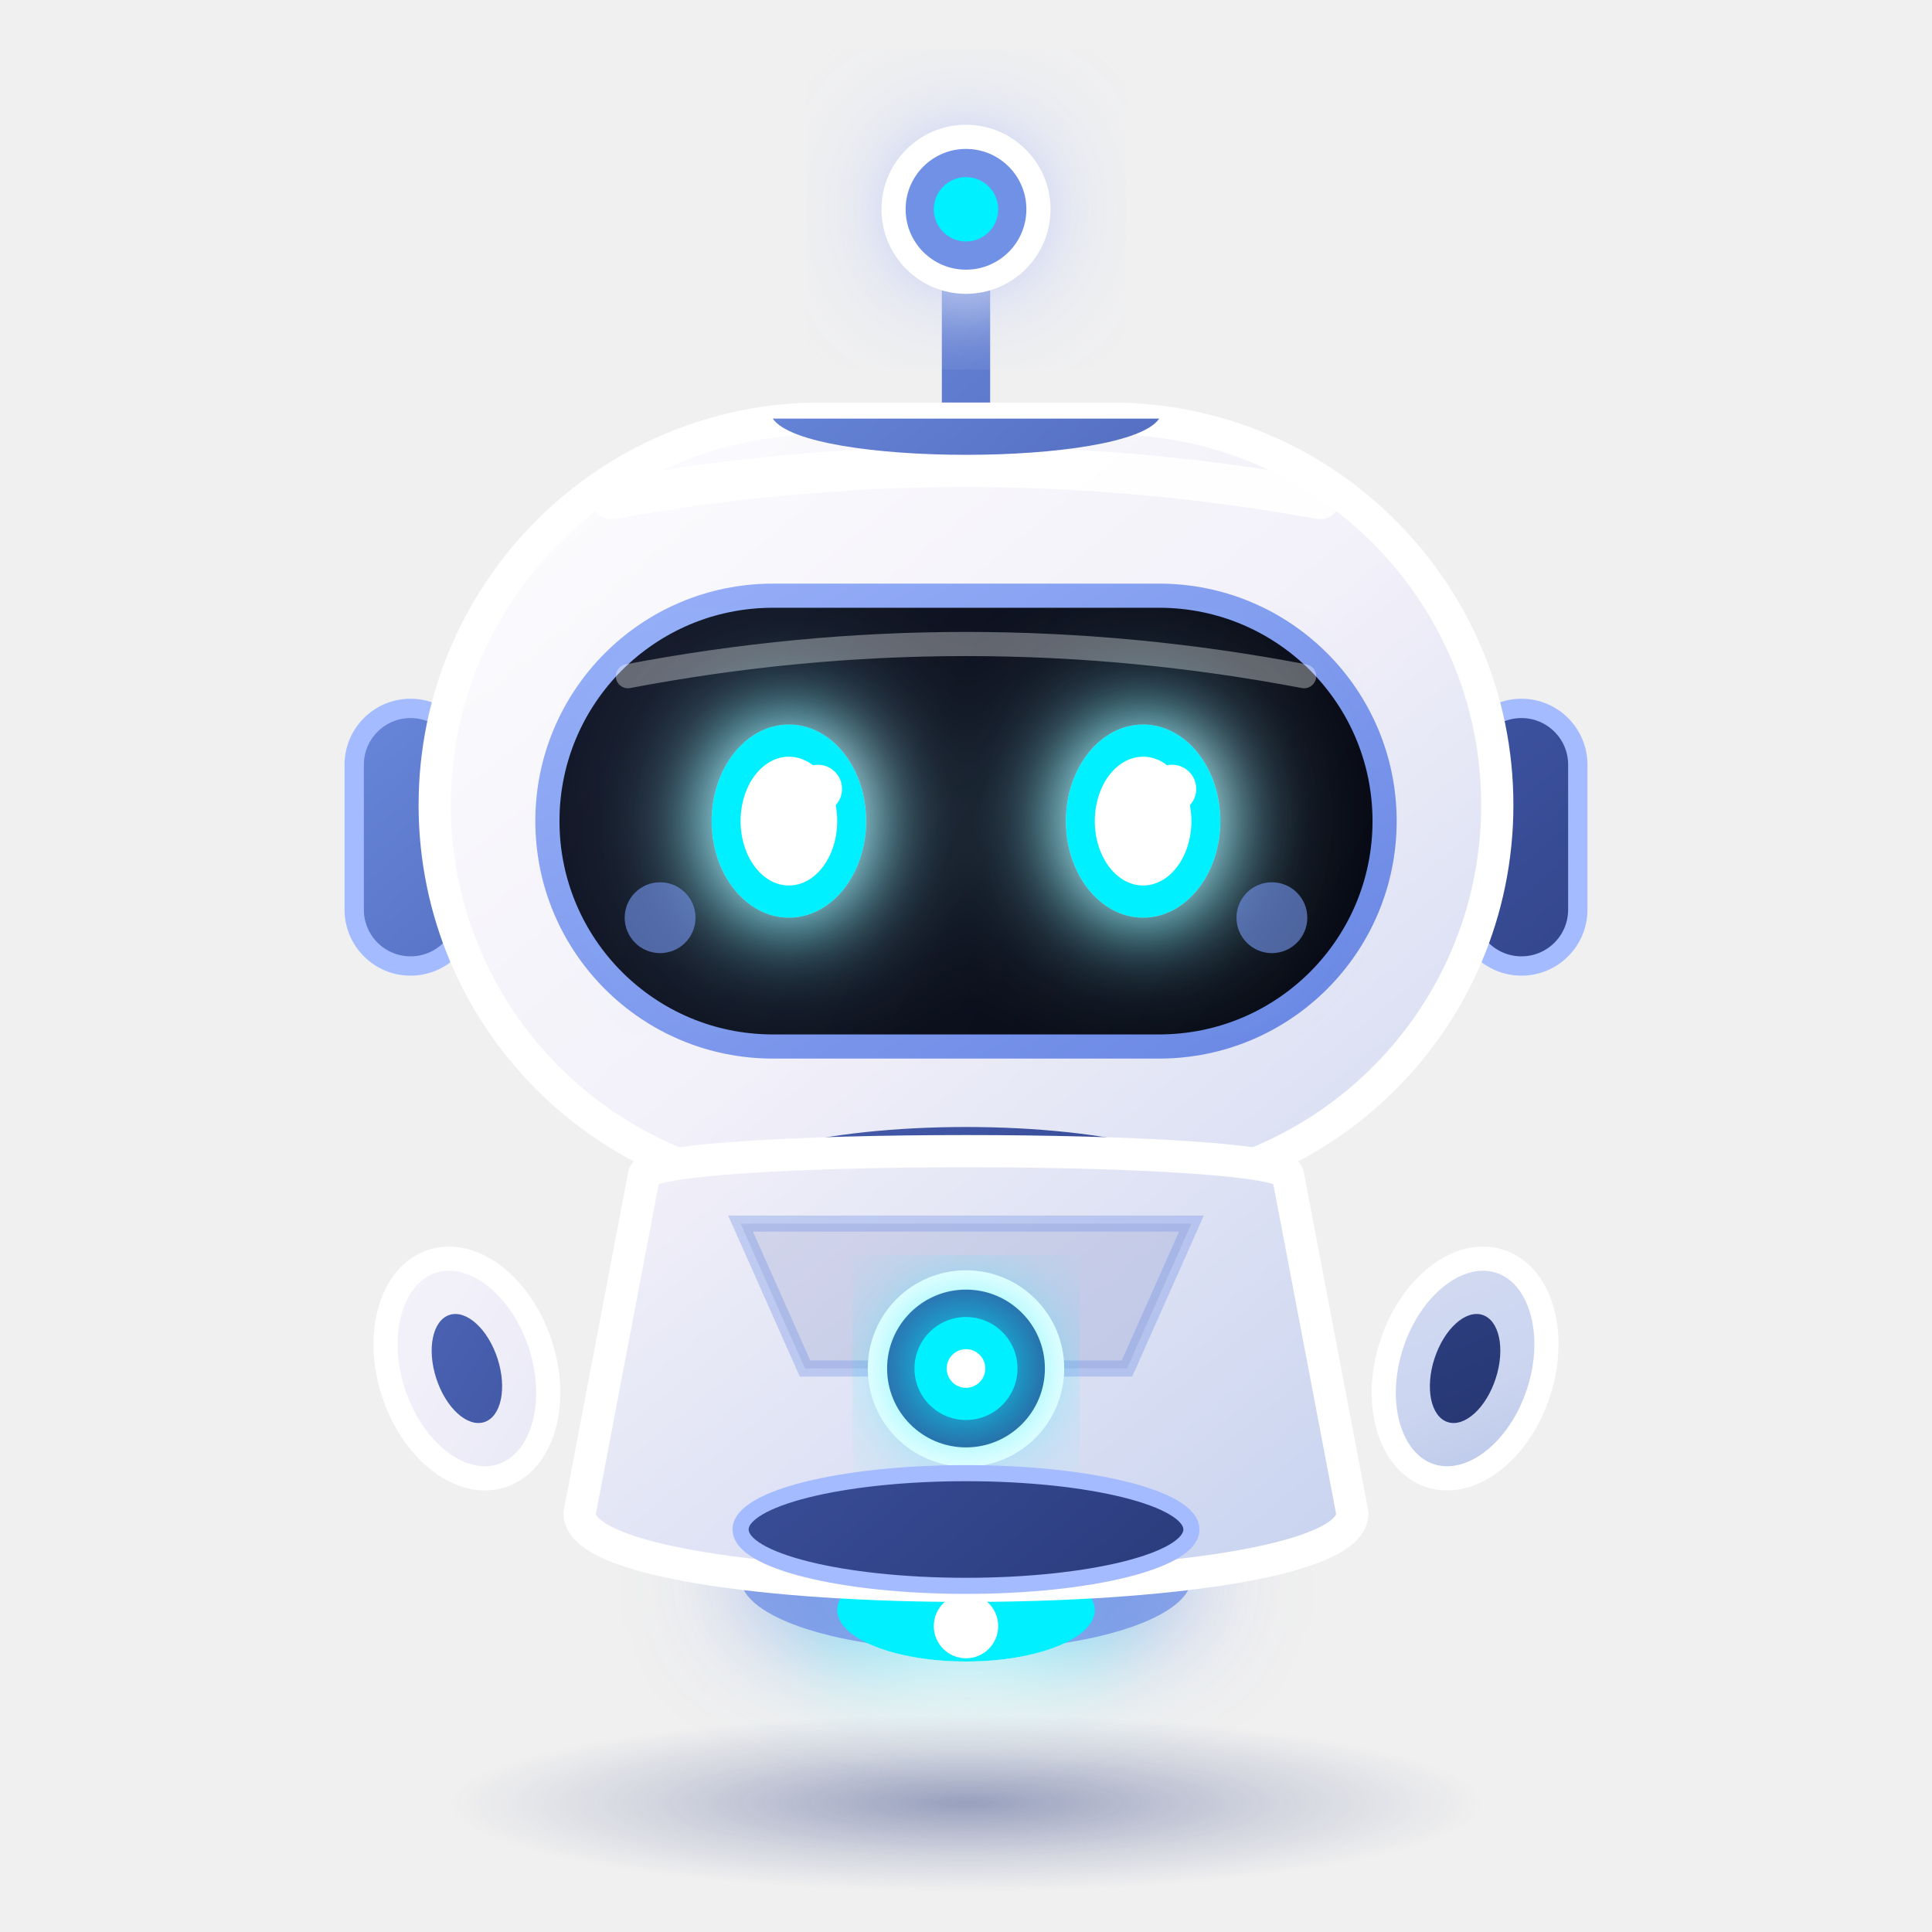
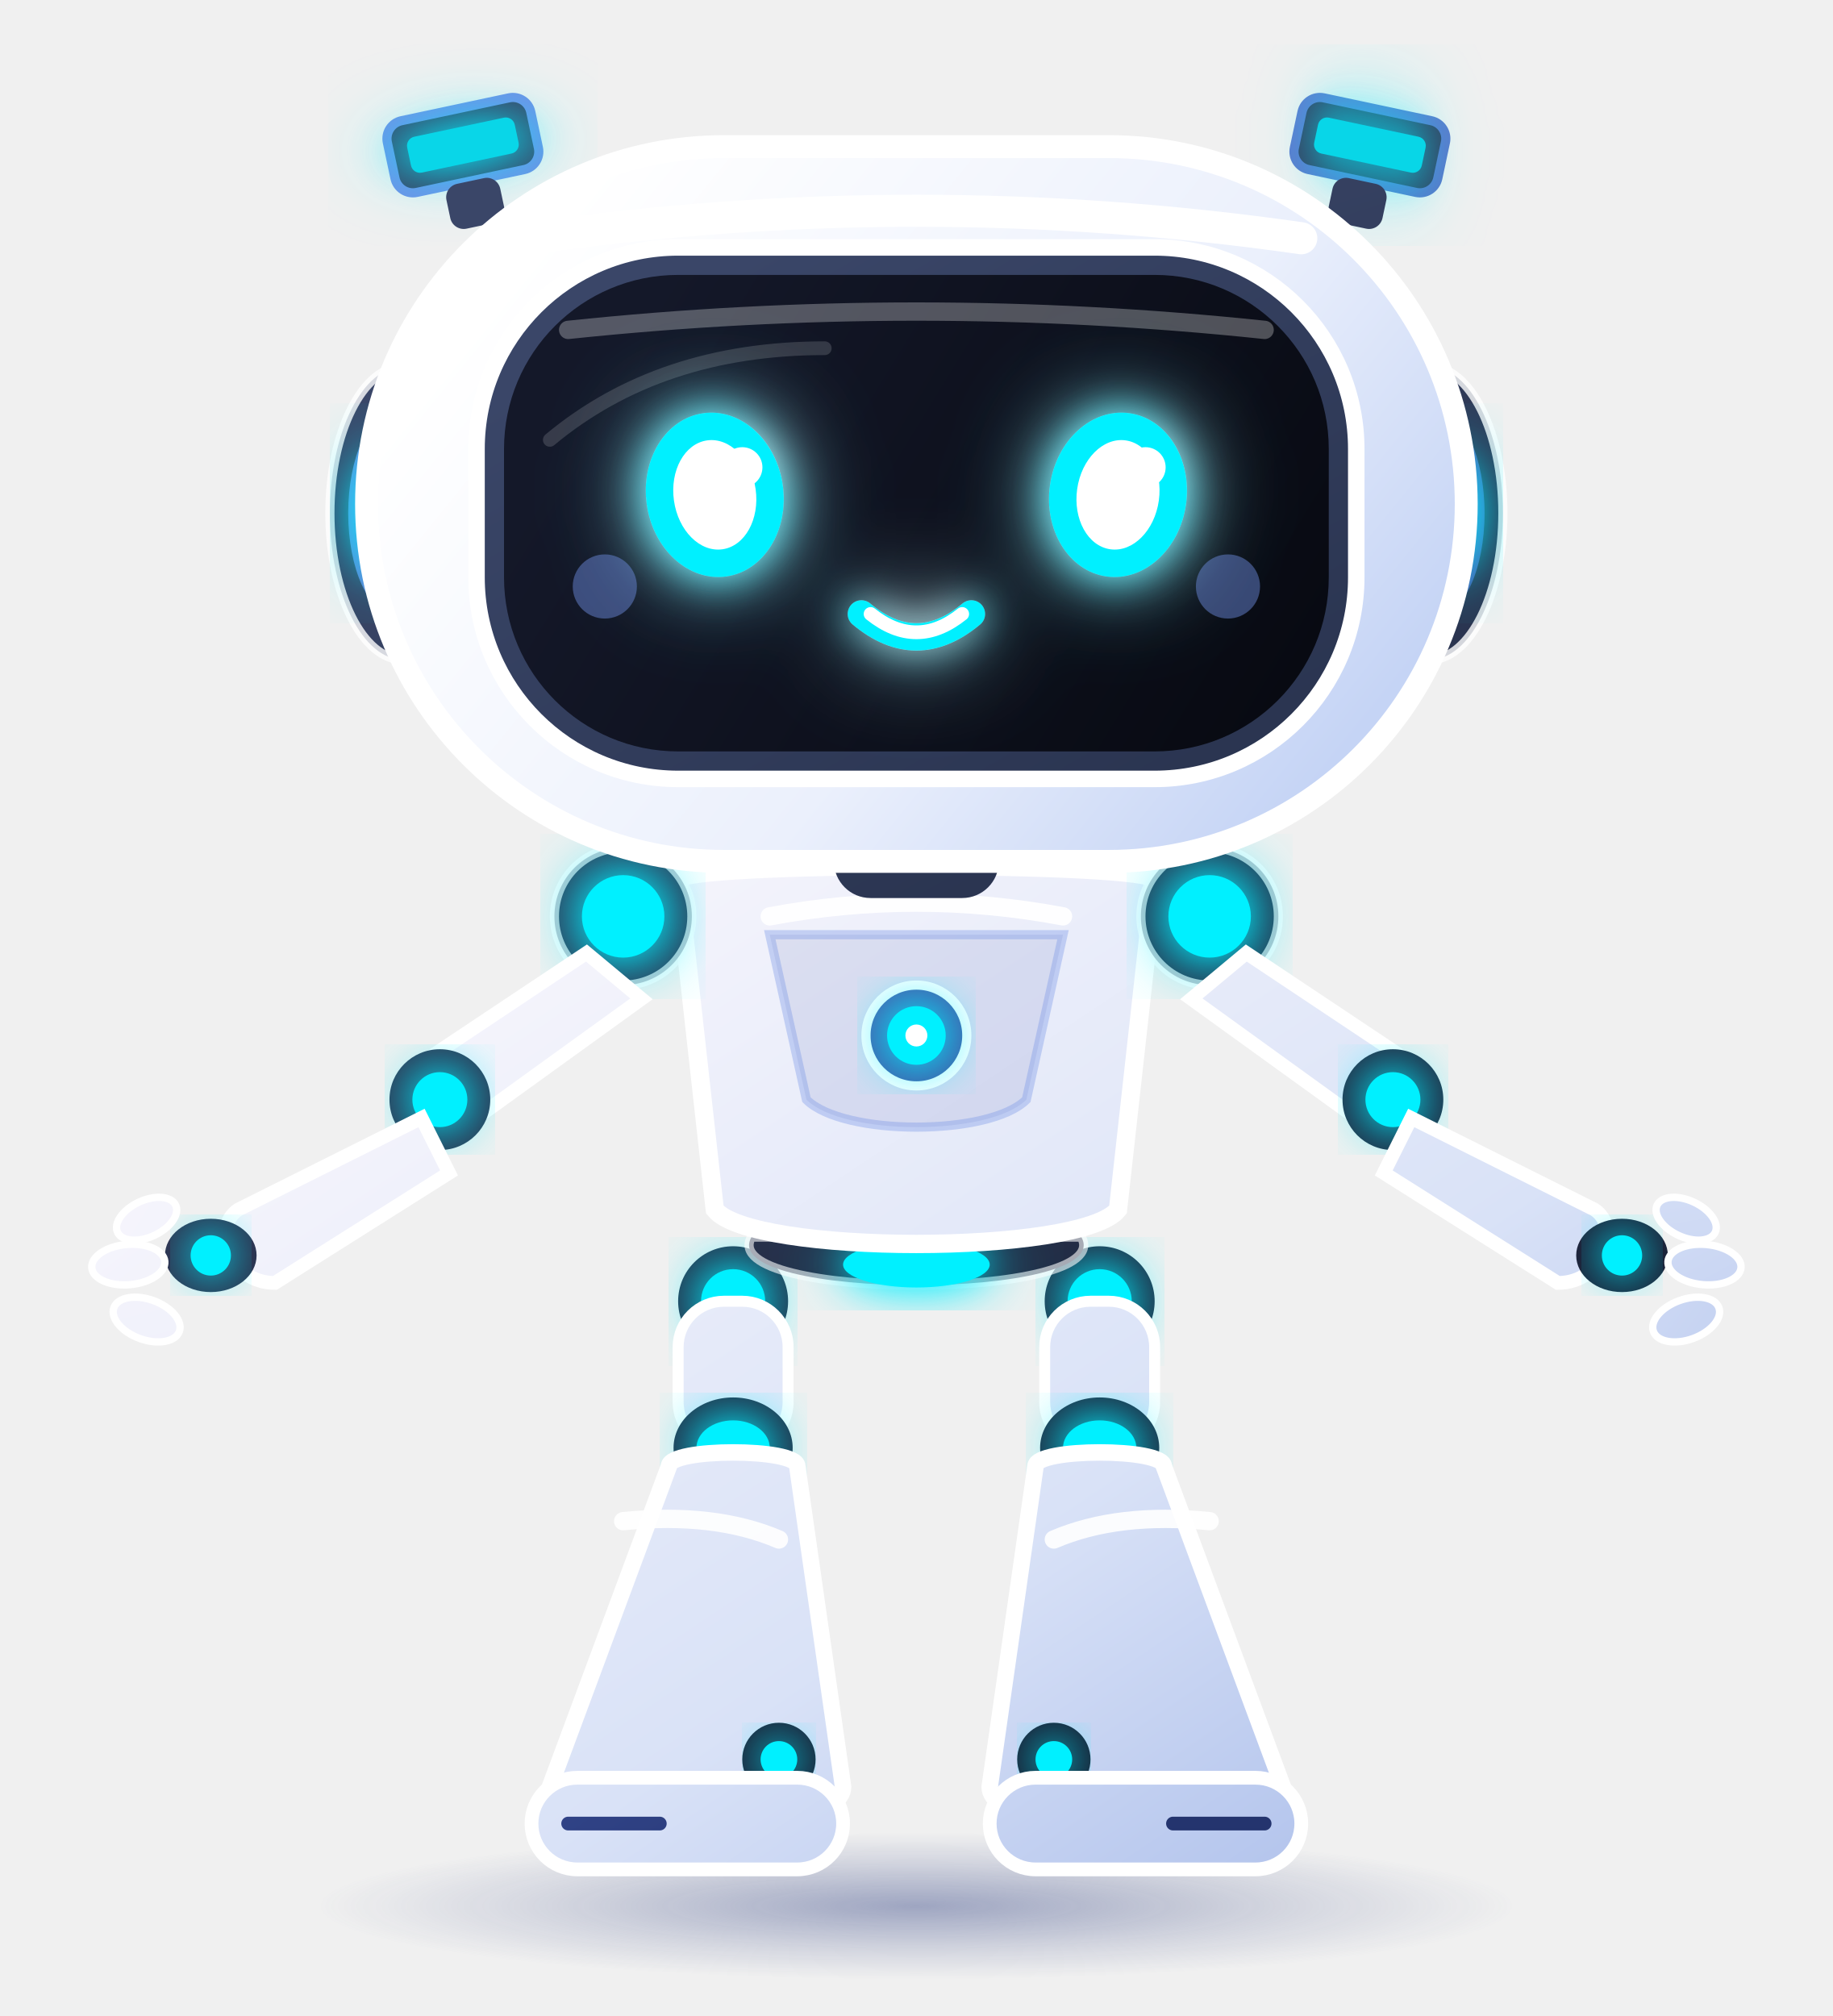
- <svg xmlns="http://www.w3.org/2000/svg" viewBox="0 0 120 120" fill="none">
+ <svg xmlns="http://www.w3.org/2000/svg" viewBox="0 0 200 220" fill="none">
  <defs>
-     <linearGradient id="sylChassis" x1="25" y1="20" x2="95" y2="105" gradientUnits="userSpaceOnUse">
+     <linearGradient id="chassisGrad" x1="40" y1="20" x2="160" y2="200" gradientUnits="userSpaceOnUse">
      <stop offset="0%" stop-color="#FFFFFF" />
-       <stop offset="45%" stop-color="#F2F0F9" />
-       <stop offset="85%" stop-color="#CBD5F0" />
-       <stop offset="100%" stop-color="#9FB0DC" />
+       <stop offset="35%" stop-color="#F6F5FC" />
+       <stop offset="75%" stop-color="#D9E2F7" />
+       <stop offset="100%" stop-color="#AEC0EB" />
    </linearGradient>
-     <linearGradient id="sylSapphire" x1="30" y1="25" x2="90" y2="95" gradientUnits="userSpaceOnUse">
+     <linearGradient id="headHighlight" x1="60" y1="25" x2="140" y2="90" gradientUnits="userSpaceOnUse">
+       <stop offset="0%" stop-color="#FFFFFF" />
+       <stop offset="60%" stop-color="#EBF0FC" />
+       <stop offset="100%" stop-color="#C5D4F5" />
+     </linearGradient>
+     <linearGradient id="sapphireGrad" x1="50" y1="20" x2="150" y2="180" gradientUnits="userSpaceOnUse">
      <stop offset="0%" stop-color="#7091E6" />
-       <stop offset="60%" stop-color="#3D52A0" />
-       <stop offset="100%" stop-color="#253570" />
+       <stop offset="65%" stop-color="#3D52A0" />
+       <stop offset="100%" stop-color="#24346E" />
    </linearGradient>
-     <linearGradient id="sylPeriwinkle" x1="40" y1="20" x2="80" y2="90" gradientUnits="userSpaceOnUse">
-       <stop offset="0%" stop-color="#A5BBFF" />
-       <stop offset="100%" stop-color="#5575DA" />
+     <linearGradient id="jointGrad" x1="60" y1="40" x2="140" y2="180" gradientUnits="userSpaceOnUse">
+       <stop offset="0%" stop-color="#3A4668" />
+       <stop offset="100%" stop-color="#182035" />
    </linearGradient>
-     <linearGradient id="sylVisor" x1="38" y1="36" x2="82" y2="60" gradientUnits="userSpaceOnUse">
+     <linearGradient id="screenGrad" x1="65" y1="42" x2="135" y2="85" gradientUnits="userSpaceOnUse">
      <stop offset="0%" stop-color="#141829" />
-       <stop offset="100%" stop-color="#070913" />
+       <stop offset="100%" stop-color="#080A12" />
    </linearGradient>
-     <filter id="sylEyeGlow" x="-60%" y="-60%" width="220%" height="220%">
+     <filter id="neonCyanGlow" x="-50%" y="-50%" width="200%" height="200%">
      <feGaussianBlur stdDeviation="2.2" result="blur1" />
-       <feGaussianBlur stdDeviation="4" result="blur2" />
+       <feGaussianBlur stdDeviation="4.5" result="blur2" />
      <feMerge>
        <feMergeNode in="blur2" />
        <feMergeNode in="blur1" />
        <feMergeNode in="SourceGraphic" />
      </feMerge>
    </filter>
-     <filter id="sylThrusterGlow" x="-80%" y="-80%" width="260%" height="260%">
-       <feGaussianBlur stdDeviation="3.5" result="blur" />
-       <feMerge>
-         <feMergeNode in="blur" />
-         <feMergeNode in="SourceGraphic" />
-       </feMerge>
-     </filter>
-     <radialGradient id="sylGroundShadow" cx="50%" cy="50%" r="50%">
-       <stop offset="0%" stop-color="rgba(45, 62, 128, 0.45)" />
+     <radialGradient id="robotShadow" cx="50%" cy="50%" r="50%">
+       <stop offset="0%" stop-color="rgba(45, 62, 128, 0.42)" />
      <stop offset="60%" stop-color="rgba(45, 62, 128, 0.15)" />
      <stop offset="100%" stop-color="rgba(45, 62, 128, 0)" />
    </radialGradient>
  </defs>
-   <ellipse cx="60" cy="112" rx="32" ry="5.5" fill="url(#sylGroundShadow)" />
-   <g filter="url(#sylThrusterGlow)">
-     <ellipse cx="60" cy="98" rx="14" ry="4.5" fill="#7091E6" opacity="0.8" />
-     <ellipse cx="60" cy="100" rx="8" ry="3.2" fill="#00F0FF" />
-     <circle cx="60" cy="101" r="2" fill="#FFFFFF" />
+   <ellipse cx="100" cy="208" rx="65" ry="8" fill="url(#robotShadow)" />
+   <g class="syl-legs">
+     <ellipse cx="80" cy="142" rx="6" ry="6" fill="url(#jointGrad)" />
+     <ellipse cx="80" cy="142" rx="3.5" ry="3.5" fill="#00F0FF" filter="url(#neonCyanGlow)" />
+     <rect x="74" y="142" width="12" height="16" rx="5" fill="url(#chassisGrad)" stroke="#FFFFFF" stroke-width="1.2" />
+     <ellipse cx="80" cy="158" rx="6.5" ry="5.5" fill="url(#jointGrad)" />
+     <ellipse cx="80" cy="158" rx="4" ry="3" fill="#00F0FF" filter="url(#neonCyanGlow)" />
+     <path d="M 73 160 C 73 158, 87 158, 87 160 L 92 195 C 92 201, 60 201, 60 195 Z" fill="url(#chassisGrad)" stroke="#FFFFFF" stroke-width="1.8" />
+     <path d="M 68 166 Q 78 165 85 168" stroke="rgba(255,255,255,0.9)" stroke-width="2" stroke-linecap="round" />
+     <circle cx="85" cy="192" r="4" fill="url(#jointGrad)" />
+     <circle cx="85" cy="192" r="2" fill="#00F0FF" filter="url(#neonCyanGlow)" />
+     <rect x="58" y="194" width="34" height="10" rx="5" fill="url(#chassisGrad)" stroke="#FFFFFF" stroke-width="1.5" />
+     <path d="M 62 199 L 72 199" stroke="url(#sapphireGrad)" stroke-width="1.5" stroke-linecap="round" />
+     <ellipse cx="120" cy="142" rx="6" ry="6" fill="url(#jointGrad)" />
+     <ellipse cx="120" cy="142" rx="3.5" ry="3.5" fill="#00F0FF" filter="url(#neonCyanGlow)" />
+     <rect x="114" y="142" width="12" height="16" rx="5" fill="url(#chassisGrad)" stroke="#FFFFFF" stroke-width="1.2" />
+     <ellipse cx="120" cy="158" rx="6.5" ry="5.5" fill="url(#jointGrad)" />
+     <ellipse cx="120" cy="158" rx="4" ry="3" fill="#00F0FF" filter="url(#neonCyanGlow)" />
+     <path d="M 113 160 C 113 158, 127 158, 127 160 L 140 195 C 140 201, 108 201, 108 195 Z" fill="url(#chassisGrad)" stroke="#FFFFFF" stroke-width="1.8" />
+     <path d="M 115 168 Q 122 165 132 166" stroke="rgba(255,255,255,0.9)" stroke-width="2" stroke-linecap="round" />
+     <circle cx="115" cy="192" r="4" fill="url(#jointGrad)" />
+     <circle cx="115" cy="192" r="2" fill="#00F0FF" filter="url(#neonCyanGlow)" />
+     <rect x="108" y="194" width="34" height="10" rx="5" fill="url(#chassisGrad)" stroke="#FFFFFF" stroke-width="1.5" />
+     <path d="M 128 199 L 138 199" stroke="url(#sapphireGrad)" stroke-width="1.5" stroke-linecap="round" />
  </g>
-   <g class="syl-robot-root">
-     <rect x="22" y="44" width="7" height="16" rx="3.5" fill="url(#sylSapphire)" stroke="#A5BBFF" stroke-width="1.2" />
-     <rect x="91" y="44" width="7" height="16" rx="3.5" fill="url(#sylSapphire)" stroke="#A5BBFF" stroke-width="1.2" />
-     <line x1="60" y1="28" x2="60" y2="15" stroke="url(#sylSapphire)" stroke-width="3" stroke-linecap="round" />
-     <circle cx="60" cy="13" r="4.5" fill="#7091E6" stroke="#FFFFFF" stroke-width="1.5" filter="url(#sylEyeGlow)" />
-     <circle cx="60" cy="13" r="2" fill="#00F0FF" />
-     <rect x="27" y="26" width="66" height="48" rx="24" fill="url(#sylChassis)" stroke="#FFFFFF" stroke-width="2" />
-     <path d="M 38 31 Q 60 27 82 31" stroke="rgba(255, 255, 255, 0.95)" stroke-width="2.5" stroke-linecap="round" />
-     <path d="M 48 26 L 72 26 C 70 29, 50 29, 48 26 Z" fill="url(#sylSapphire)" />
-     <rect x="34" y="37" width="52" height="28" rx="14" fill="url(#sylVisor)" stroke="url(#sylPeriwinkle)" stroke-width="1.5" />
-     <path d="M 39 42 Q 60 38 81 42" stroke="rgba(255, 255, 255, 0.35)" stroke-width="1.5" stroke-linecap="round" />
-     <g filter="url(#sylEyeGlow)">
-       <ellipse cx="49" cy="51" rx="4.8" ry="6" fill="#00F0FF" />
-       <ellipse cx="49" cy="51" rx="3" ry="4" fill="#FFFFFF" />
-       <circle cx="50.8" cy="49" r="1.5" fill="#FFFFFF" />
-       <ellipse cx="71" cy="51" rx="4.8" ry="6" fill="#00F0FF" />
-       <ellipse cx="71" cy="51" rx="3" ry="4" fill="#FFFFFF" />
-       <circle cx="72.8" cy="49" r="1.5" fill="#FFFFFF" />
+   <g class="syl-body">
+     <path d="M 82 135 L 118 135 C 122 142, 78 142, 82 135 Z" fill="url(#jointGrad)" stroke="rgba(255,255,255,0.6)" stroke-width="1" />
+     <ellipse cx="100" cy="138" rx="8" ry="2.5" fill="#00F0FF" filter="url(#neonCyanGlow)" />
+     <path d="M 74 96 C 74 94, 126 94, 126 96 L 122 132 C 118 137, 82 137, 78 132 Z" fill="url(#chassisGrad)" stroke="#FFFFFF" stroke-width="2" />
+     <path d="M 84 100 Q 100 97 116 100" stroke="rgba(255,255,255,0.95)" stroke-width="2" stroke-linecap="round" />
+     <path d="M 84 102 C 84 102, 116 102, 116 102 L 112 120 C 108 124, 92 124, 88 120 Z" fill="rgba(61, 82, 160, 0.12)" stroke="rgba(112, 145, 230, 0.35)" stroke-width="1" />
+     <ellipse cx="100" cy="113" rx="5.5" ry="5.5" fill="url(#sapphireGrad)" stroke="#FFFFFF" stroke-width="1" />
+     <circle cx="100" cy="113" r="3.2" fill="#00F0FF" filter="url(#neonCyanGlow)" />
+     <circle cx="100" cy="113" r="1.2" fill="#FFFFFF" />
+   </g>
+   <g class="syl-arms">
+     <circle cx="68" cy="100" r="7.5" fill="url(#jointGrad)" stroke="rgba(255,255,255,0.7)" stroke-width="1" />
+     <circle cx="68" cy="100" r="4.5" fill="#00F0FF" filter="url(#neonCyanGlow)" />
+     <path d="M 64 104 L 46 116 C 44 118, 48 124, 52 122 L 70 109 Z" fill="url(#chassisGrad)" stroke="#FFFFFF" stroke-width="1.5" />
+     <circle cx="48" cy="120" r="5.5" fill="url(#jointGrad)" />
+     <circle cx="48" cy="120" r="3" fill="#00F0FF" filter="url(#neonCyanGlow)" />
+     <path d="M 46 122 L 26 132 C 23 134, 25 140, 30 140 L 49 128 Z" fill="url(#chassisGrad)" stroke="#FFFFFF" stroke-width="1.5" />
+     <ellipse cx="23" cy="137" rx="5" ry="4" fill="url(#jointGrad)" />
+     <circle cx="23" cy="137" r="2.2" fill="#00F0FF" filter="url(#neonCyanGlow)" />
+     <ellipse cx="16" cy="133" rx="3.5" ry="2" fill="url(#chassisGrad)" stroke="#FFFFFF" stroke-width="0.8" transform="rotate(-25 16 133)" />
+     <ellipse cx="14" cy="138" rx="4" ry="2.2" fill="url(#chassisGrad)" stroke="#FFFFFF" stroke-width="0.8" transform="rotate(-5 14 138)" />
+     <ellipse cx="16" cy="144" rx="3.8" ry="2.2" fill="url(#chassisGrad)" stroke="#FFFFFF" stroke-width="0.8" transform="rotate(20 16 144)" />
+     <circle cx="132" cy="100" r="7.5" fill="url(#jointGrad)" stroke="rgba(255,255,255,0.7)" stroke-width="1" />
+     <circle cx="132" cy="100" r="4.5" fill="#00F0FF" filter="url(#neonCyanGlow)" />
+     <path d="M 136 104 L 154 116 C 156 118, 152 124, 148 122 L 130 109 Z" fill="url(#chassisGrad)" stroke="#FFFFFF" stroke-width="1.5" />
+     <circle cx="152" cy="120" r="5.5" fill="url(#jointGrad)" />
+     <circle cx="152" cy="120" r="3" fill="#00F0FF" filter="url(#neonCyanGlow)" />
+     <path d="M 154 122 L 174 132 C 177 134, 175 140, 170 140 L 151 128 Z" fill="url(#chassisGrad)" stroke="#FFFFFF" stroke-width="1.5" />
+     <ellipse cx="177" cy="137" rx="5" ry="4" fill="url(#jointGrad)" />
+     <circle cx="177" cy="137" r="2.2" fill="#00F0FF" filter="url(#neonCyanGlow)" />
+     <ellipse cx="184" cy="133" rx="3.5" ry="2" fill="url(#chassisGrad)" stroke="#FFFFFF" stroke-width="0.8" transform="rotate(25 184 133)" />
+     <ellipse cx="186" cy="138" rx="4" ry="2.2" fill="url(#chassisGrad)" stroke="#FFFFFF" stroke-width="0.8" transform="rotate(5 186 138)" />
+     <ellipse cx="184" cy="144" rx="3.8" ry="2.2" fill="url(#chassisGrad)" stroke="#FFFFFF" stroke-width="0.8" transform="rotate(-20 184 144)" />
+   </g>
+   <g class="syl-neck">
+     <rect x="91" y="87" width="18" height="11" rx="4" fill="url(#jointGrad)" />
+     <line x1="93" y1="91" x2="107" y2="91" stroke="#00F0FF" stroke-width="1.5" filter="url(#neonCyanGlow)" />
+     <line x1="93" y1="95" x2="107" y2="95" stroke="#00F0FF" stroke-width="1.5" filter="url(#neonCyanGlow)" />
+   </g>
+   <g class="syl-head">
+     <g transform="rotate(-12 60 22)">
+       <rect x="44" y="10" width="16" height="8" rx="2" fill="url(#jointGrad)" stroke="url(#sapphireGrad)" stroke-width="1" />
+       <rect x="46" y="12" width="12" height="4" rx="1" fill="#00F0FF" opacity="0.85" filter="url(#neonCyanGlow)" />
+       <rect x="49" y="18" width="6" height="5" rx="1.5" fill="url(#jointGrad)" />
    </g>
-     <circle cx="41" cy="57" r="2.2" fill="#7091E6" opacity="0.65" />
-     <circle cx="79" cy="57" r="2.2" fill="#7091E6" opacity="0.65" />
-     <ellipse cx="60" cy="74" rx="16" ry="4" fill="url(#sylSapphire)" />
-     <path d="M 40 73 C 40 71, 80 71, 80 73 L 84 94 C 84 100, 36 100, 36 94 Z" fill="url(#sylChassis)" stroke="#FFFFFF" stroke-width="2" />
-     <path d="M 46 76 L 74 76 L 70 85 L 50 85 Z" fill="rgba(61, 82, 160, 0.15)" stroke="rgba(112, 145, 230, 0.35)" stroke-width="1" />
-     <circle cx="60" cy="85" r="5.5" fill="url(#sylSapphire)" stroke="#FFFFFF" stroke-width="1.2" />
-     <circle cx="60" cy="85" r="3.2" fill="#00F0FF" filter="url(#sylEyeGlow)" />
-     <circle cx="60" cy="85" r="1.2" fill="#FFFFFF" />
-     <ellipse cx="29" cy="85" rx="4.8" ry="7" fill="url(#sylChassis)" stroke="#FFFFFF" stroke-width="1.5" transform="rotate(-18 29 85)" />
-     <ellipse cx="29" cy="85" rx="2" ry="3.5" fill="url(#sylSapphire)" transform="rotate(-18 29 85)" />
-     <ellipse cx="91" cy="85" rx="4.8" ry="7" fill="url(#sylChassis)" stroke="#FFFFFF" stroke-width="1.5" transform="rotate(18 91 85)" />
-     <ellipse cx="91" cy="85" rx="2" ry="3.5" fill="url(#sylSapphire)" transform="rotate(18 91 85)" />
-     <ellipse cx="60" cy="95" rx="14" ry="3.5" fill="url(#sylSapphire)" stroke="#A5BBFF" stroke-width="1" />
+     <g transform="rotate(12 140 22)">
+       <rect x="140" y="10" width="16" height="8" rx="2" fill="url(#jointGrad)" stroke="url(#sapphireGrad)" stroke-width="1" />
+       <rect x="142" y="12" width="12" height="4" rx="1" fill="#00F0FF" opacity="0.85" filter="url(#neonCyanGlow)" />
+       <rect x="145" y="18" width="6" height="5" rx="1.5" fill="url(#jointGrad)" />
+     </g>
+     <g>
+       <ellipse cx="44" cy="56" rx="8" ry="16" fill="url(#jointGrad)" stroke="rgba(255,255,255,0.8)" stroke-width="1" />
+       <ellipse cx="43" cy="56" rx="5" ry="11" fill="url(#sapphireGrad)" />
+       <ellipse cx="42" cy="56" rx="3" ry="6" fill="#00F0FF" filter="url(#neonCyanGlow)" />
+     </g>
+     <g>
+       <ellipse cx="156" cy="56" rx="8" ry="16" fill="url(#jointGrad)" stroke="rgba(255,255,255,0.8)" stroke-width="1" />
+       <ellipse cx="157" cy="56" rx="5" ry="11" fill="url(#sapphireGrad)" />
+       <ellipse cx="158" cy="56" rx="3" ry="6" fill="#00F0FF" filter="url(#neonCyanGlow)" />
+     </g>
+     <rect x="40" y="16" width="120" height="78" rx="39" fill="url(#headHighlight)" stroke="#FFFFFF" stroke-width="2.5" />
+     <path d="M 58 26 Q 100 20 142 26" stroke="rgba(255, 255, 255, 1)" stroke-width="3.5" stroke-linecap="round" />
+     <path d="M 70 30 Q 100 25 130 30" stroke="rgba(255, 255, 255, 0.6)" stroke-width="2" stroke-linecap="round" />
+     <rect x="52" y="27" width="96" height="58" rx="22" fill="url(#jointGrad)" stroke="#FFFFFF" stroke-width="1.8" />
+     <rect x="55" y="30" width="90" height="52" rx="19" fill="url(#screenGrad)" />
+     <path d="M 62 36 Q 100 32 138 36" stroke="rgba(255, 255, 255, 0.28)" stroke-width="2" stroke-linecap="round" />
+     <path d="M 60 48 Q 72 38 90 38" stroke="rgba(255, 255, 255, 0.15)" stroke-width="1.5" stroke-linecap="round" />
+     <g filter="url(#neonCyanGlow)">
+       <ellipse cx="78" cy="54" rx="7.5" ry="9" fill="#00F0FF" transform="rotate(-8 78 54)" />
+       <ellipse cx="78" cy="54" rx="4.5" ry="6" fill="#FFFFFF" transform="rotate(-8 78 54)" />
+       <circle cx="81" cy="51" r="2.2" fill="#FFFFFF" />
+       <ellipse cx="122" cy="54" rx="7.5" ry="9" fill="#00F0FF" transform="rotate(8 122 54)" />
+       <ellipse cx="122" cy="54" rx="4.5" ry="6" fill="#FFFFFF" transform="rotate(8 122 54)" />
+       <circle cx="125" cy="51" r="2.2" fill="#FFFFFF" />
+       <path d="M 94 67 Q 100 72 106 67" stroke="#00F0FF" stroke-width="3" stroke-linecap="round" fill="none" />
+       <path d="M 95 67 Q 100 71 105 67" stroke="#FFFFFF" stroke-width="1.5" stroke-linecap="round" fill="none" />
+     </g>
+     <circle cx="66" cy="64" r="3.5" fill="#7091E6" opacity="0.45" />
+     <circle cx="134" cy="64" r="3.5" fill="#7091E6" opacity="0.45" />
  </g>
</svg>
